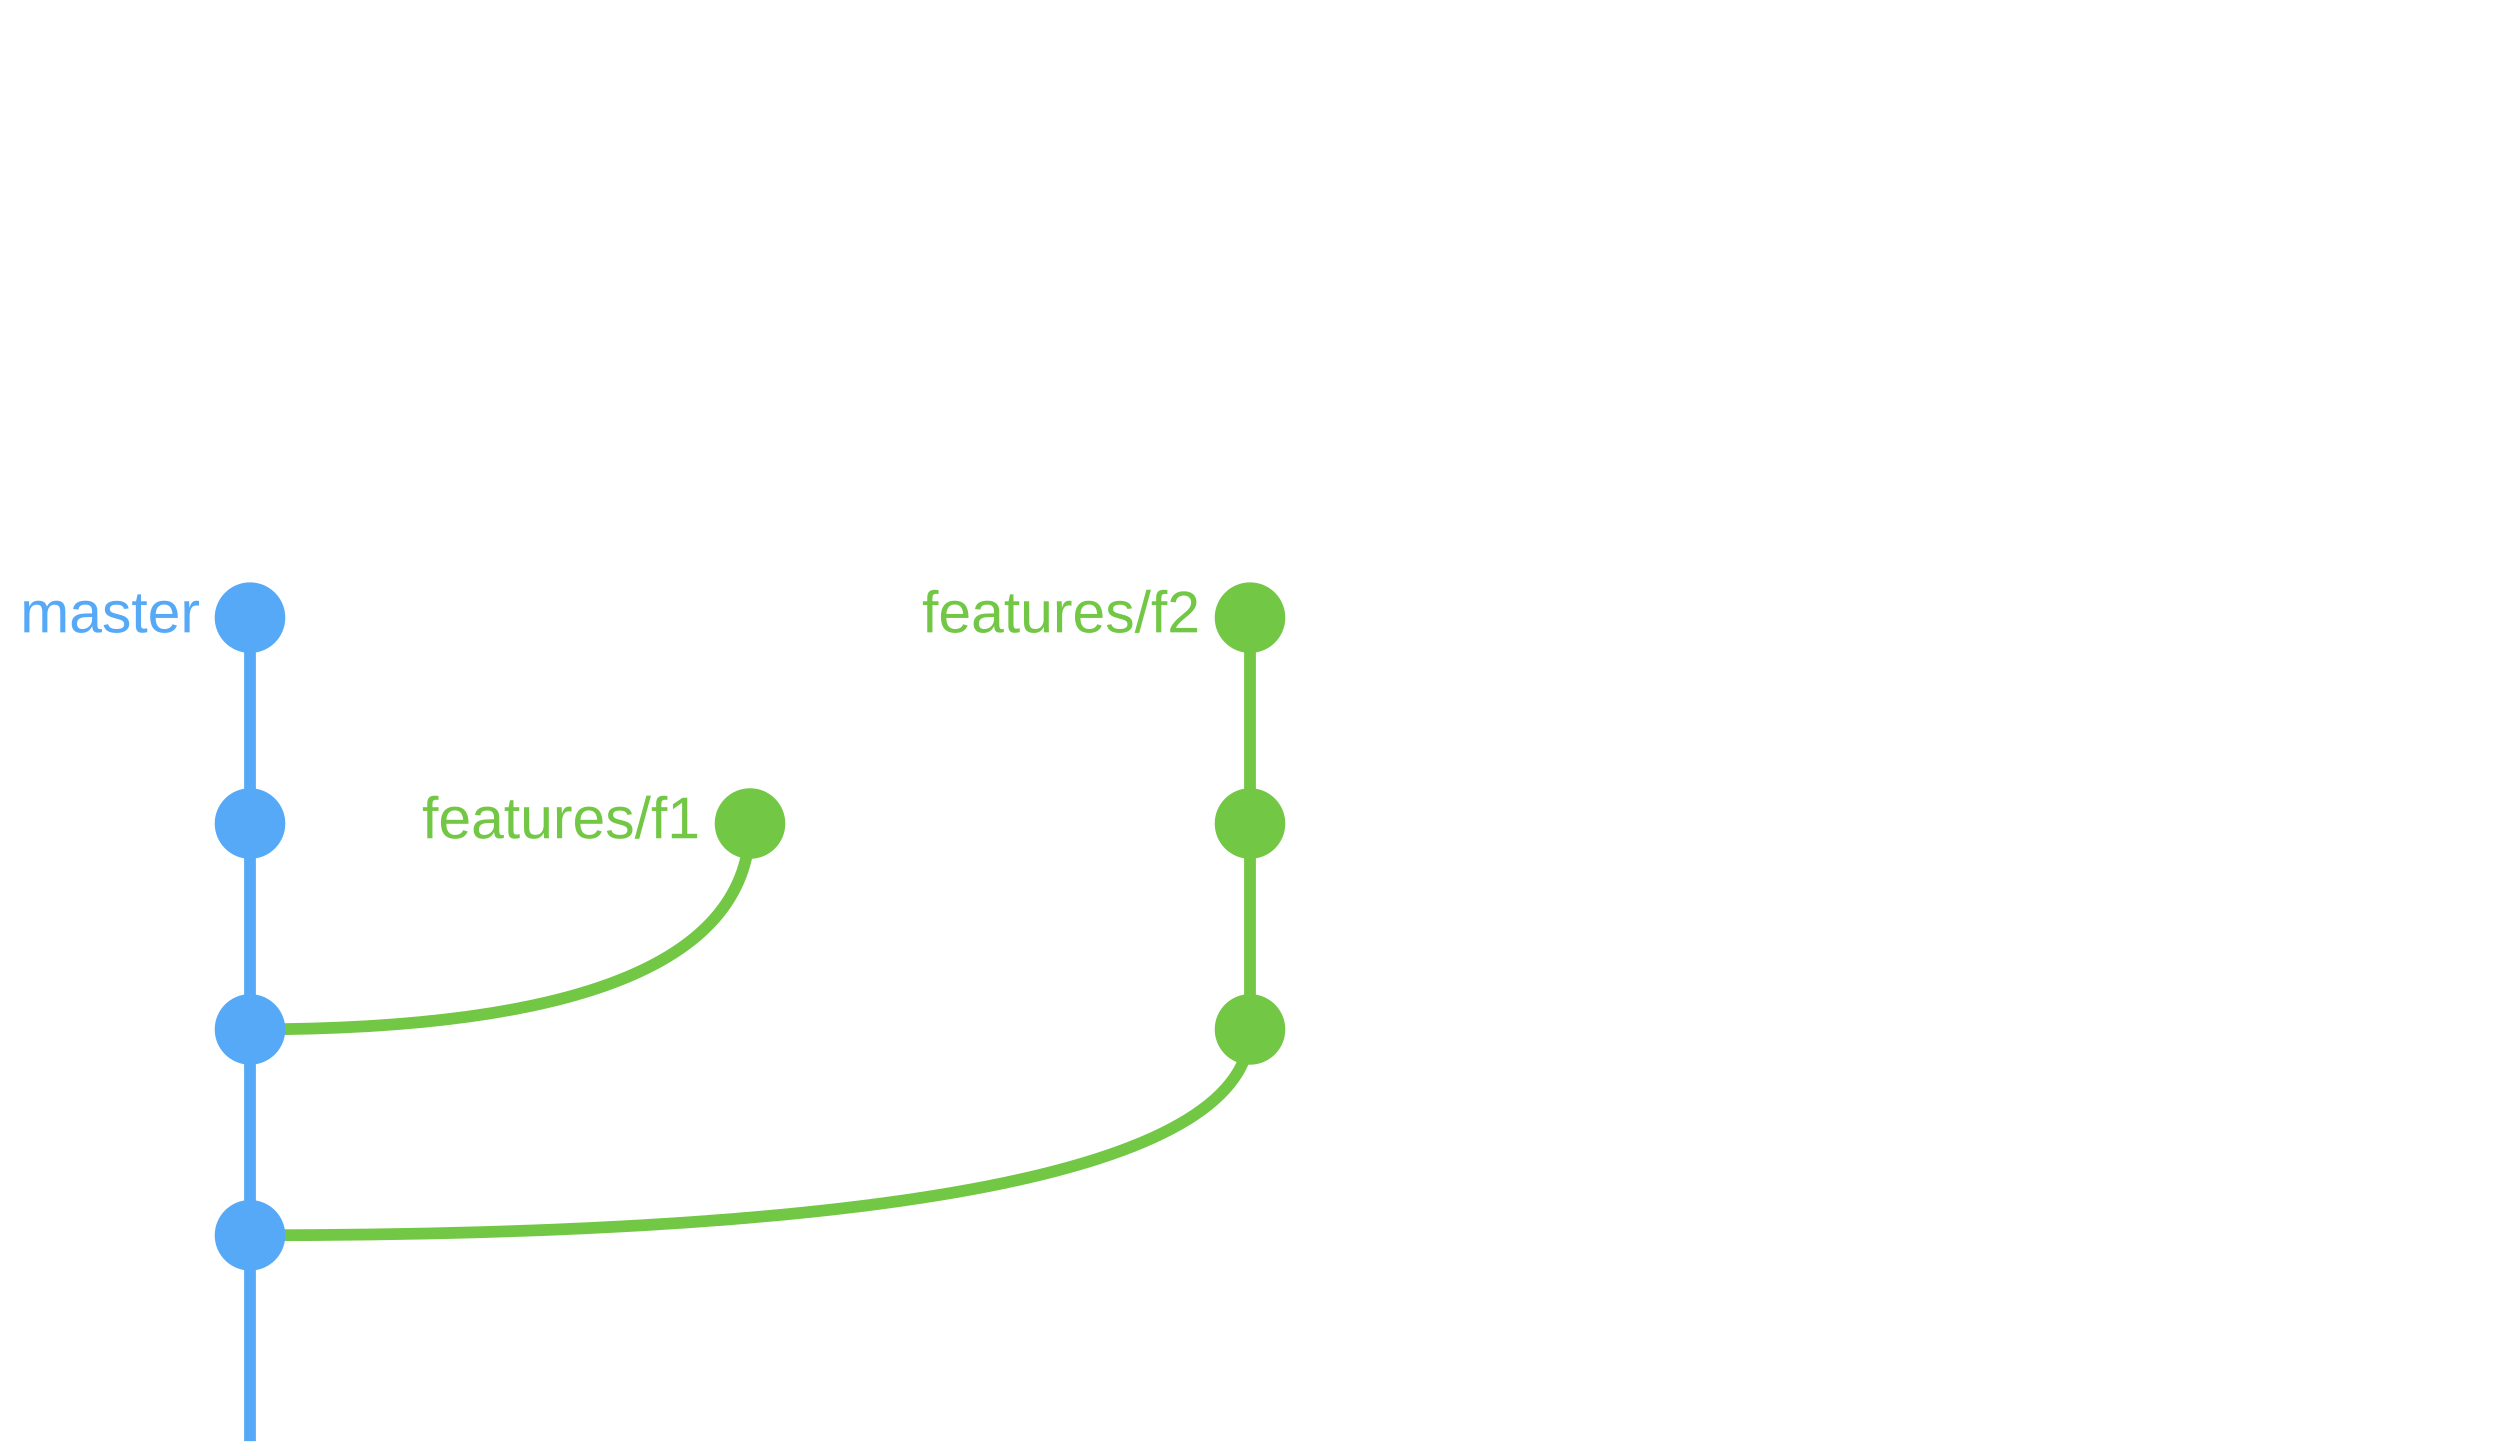
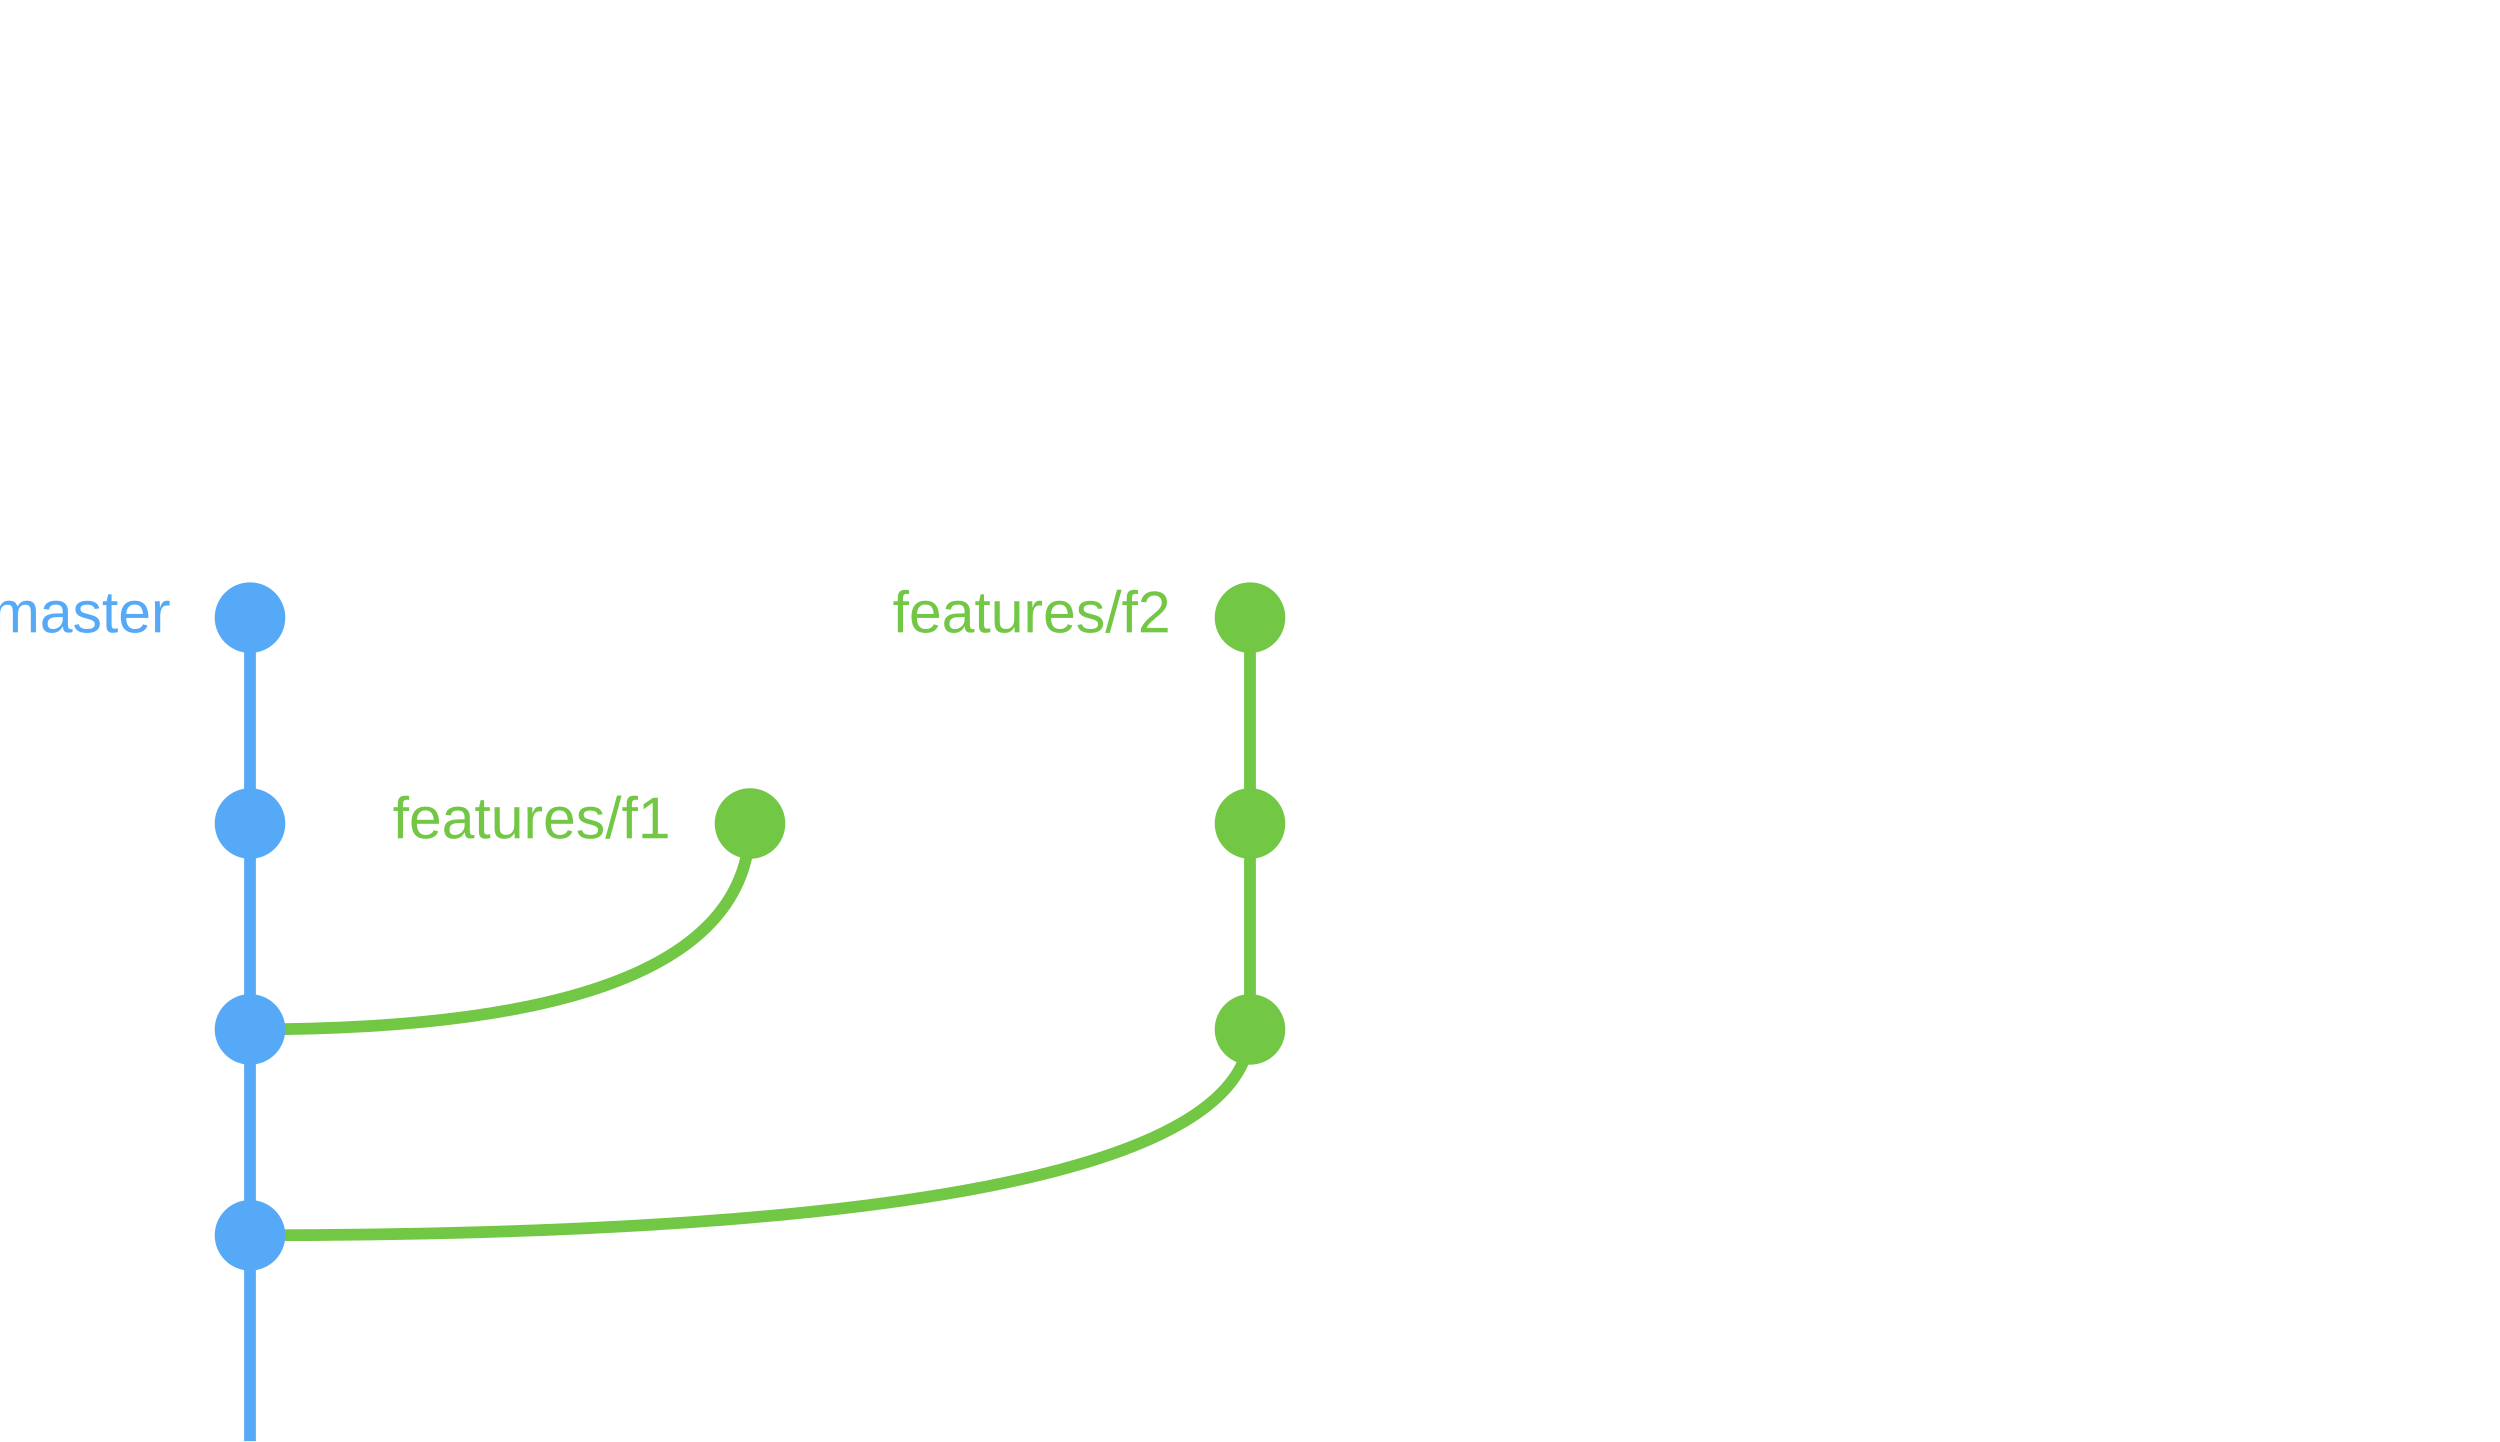
<svg xmlns="http://www.w3.org/2000/svg" version="1.1" id="Layer_1" height="490" width="850">
  <g>
    <g>
      <path d="M 85 420 Q 425 420 425 350" stroke="rgb(114,199,69)" stroke-width="4" fill="none" />
      <circle cx="425" cy="350" r="12" fill="rgb(114,199,69)" />
-       <text x="425" y="350" dx="-17" dy="5" font-size="20" fill="rgb(114,199,69)" font-family="Arial" text-anchor="end" />
+       <text x="415" y="350" dx="-17" dy="5" font-size="20" fill="rgb(114,199,69)" font-family="Arial" text-anchor="end" />
    </g>
    <g>
      <line x1="425" y1="350" x2="425" y2="280" stroke="rgb(114,199,69)" stroke-width="4" />
      <circle cx="425" cy="280" r="12" fill="rgb(114,199,69)" />
-       <text x="425" y="280" dx="-17" dy="5" font-size="20" fill="rgb(114,199,69)" font-family="Arial" text-anchor="end" />
+       <text x="415" y="280" dx="-17" dy="5" font-size="20" fill="rgb(114,199,69)" font-family="Arial" text-anchor="end" />
    </g>
    <g>
      <line x1="425" y1="280" x2="425" y2="210" stroke="rgb(114,199,69)" stroke-width="4" />
      <circle cx="425" cy="210" r="12" fill="rgb(114,199,69)" />
-       <text x="425" y="210" dx="-17" dy="5" font-size="20" fill="rgb(114,199,69)" font-family="Arial" text-anchor="end">
+       <text x="415" y="210" dx="-17" dy="5" font-size="20" fill="rgb(114,199,69)" font-family="Arial" text-anchor="end">
        features/f2
      </text>
    </g>
  </g>
  <g>
    <g>
      <path d="M 85 350 Q 255 350 255 280" stroke="rgb(114,199,69)" stroke-width="4" fill="none" />
      <circle cx="255" cy="280" r="12" fill="rgb(114,199,69)" />
-       <text x="255" y="280" dx="-17" dy="5" font-size="20" fill="rgb(114,199,69)" font-family="Arial" text-anchor="end">
+       <text x="245" y="280" dx="-17" dy="5" font-size="20" fill="rgb(114,199,69)" font-family="Arial" text-anchor="end">
        features/f1
      </text>
    </g>
  </g>
  <g>
    <g>
      <line x1="85" y1="490" x2="85" y2="420" stroke="rgb(86,169,246)" stroke-width="4" />
      <circle cx="85" cy="420" r="12" fill="rgb(86,169,246)" />
-       <text x="85" y="420" dx="-17" dy="5" font-size="20" fill="rgb(86,169,246)" font-family="Arial" text-anchor="end" />
+       <text x="75" y="420" dx="-17" dy="5" font-size="20" fill="rgb(86,169,246)" font-family="Arial" text-anchor="end" />
    </g>
    <g>
      <line x1="85" y1="420" x2="85" y2="350" stroke="rgb(86,169,246)" stroke-width="4" />
      <circle cx="85" cy="350" r="12" fill="rgb(86,169,246)" />
-       <text x="85" y="350" dx="-17" dy="5" font-size="20" fill="rgb(86,169,246)" font-family="Arial" text-anchor="end" />
+       <text x="75" y="350" dx="-17" dy="5" font-size="20" fill="rgb(86,169,246)" font-family="Arial" text-anchor="end" />
    </g>
    <g>
      <line x1="85" y1="350" x2="85" y2="280" stroke="rgb(86,169,246)" stroke-width="4" />
      <circle cx="85" cy="280" r="12" fill="rgb(86,169,246)" />
-       <text x="85" y="280" dx="-17" dy="5" font-size="20" fill="rgb(86,169,246)" font-family="Arial" text-anchor="end" />
+       <text x="75" y="280" dx="-17" dy="5" font-size="20" fill="rgb(86,169,246)" font-family="Arial" text-anchor="end" />
    </g>
    <g>
      <line x1="85" y1="280" x2="85" y2="210" stroke="rgb(86,169,246)" stroke-width="4" />
      <circle cx="85" cy="210" r="12" fill="rgb(86,169,246)" />
-       <text x="85" y="210" dx="-17" dy="5" font-size="20" fill="rgb(86,169,246)" font-family="Arial" text-anchor="end">
+       <text x="75" y="210" dx="-17" dy="5" font-size="20" fill="rgb(86,169,246)" font-family="Arial" text-anchor="end">
        master
      </text>
    </g>
  </g>
  Sorry, your browser does not support inline SVG.`
</svg>
